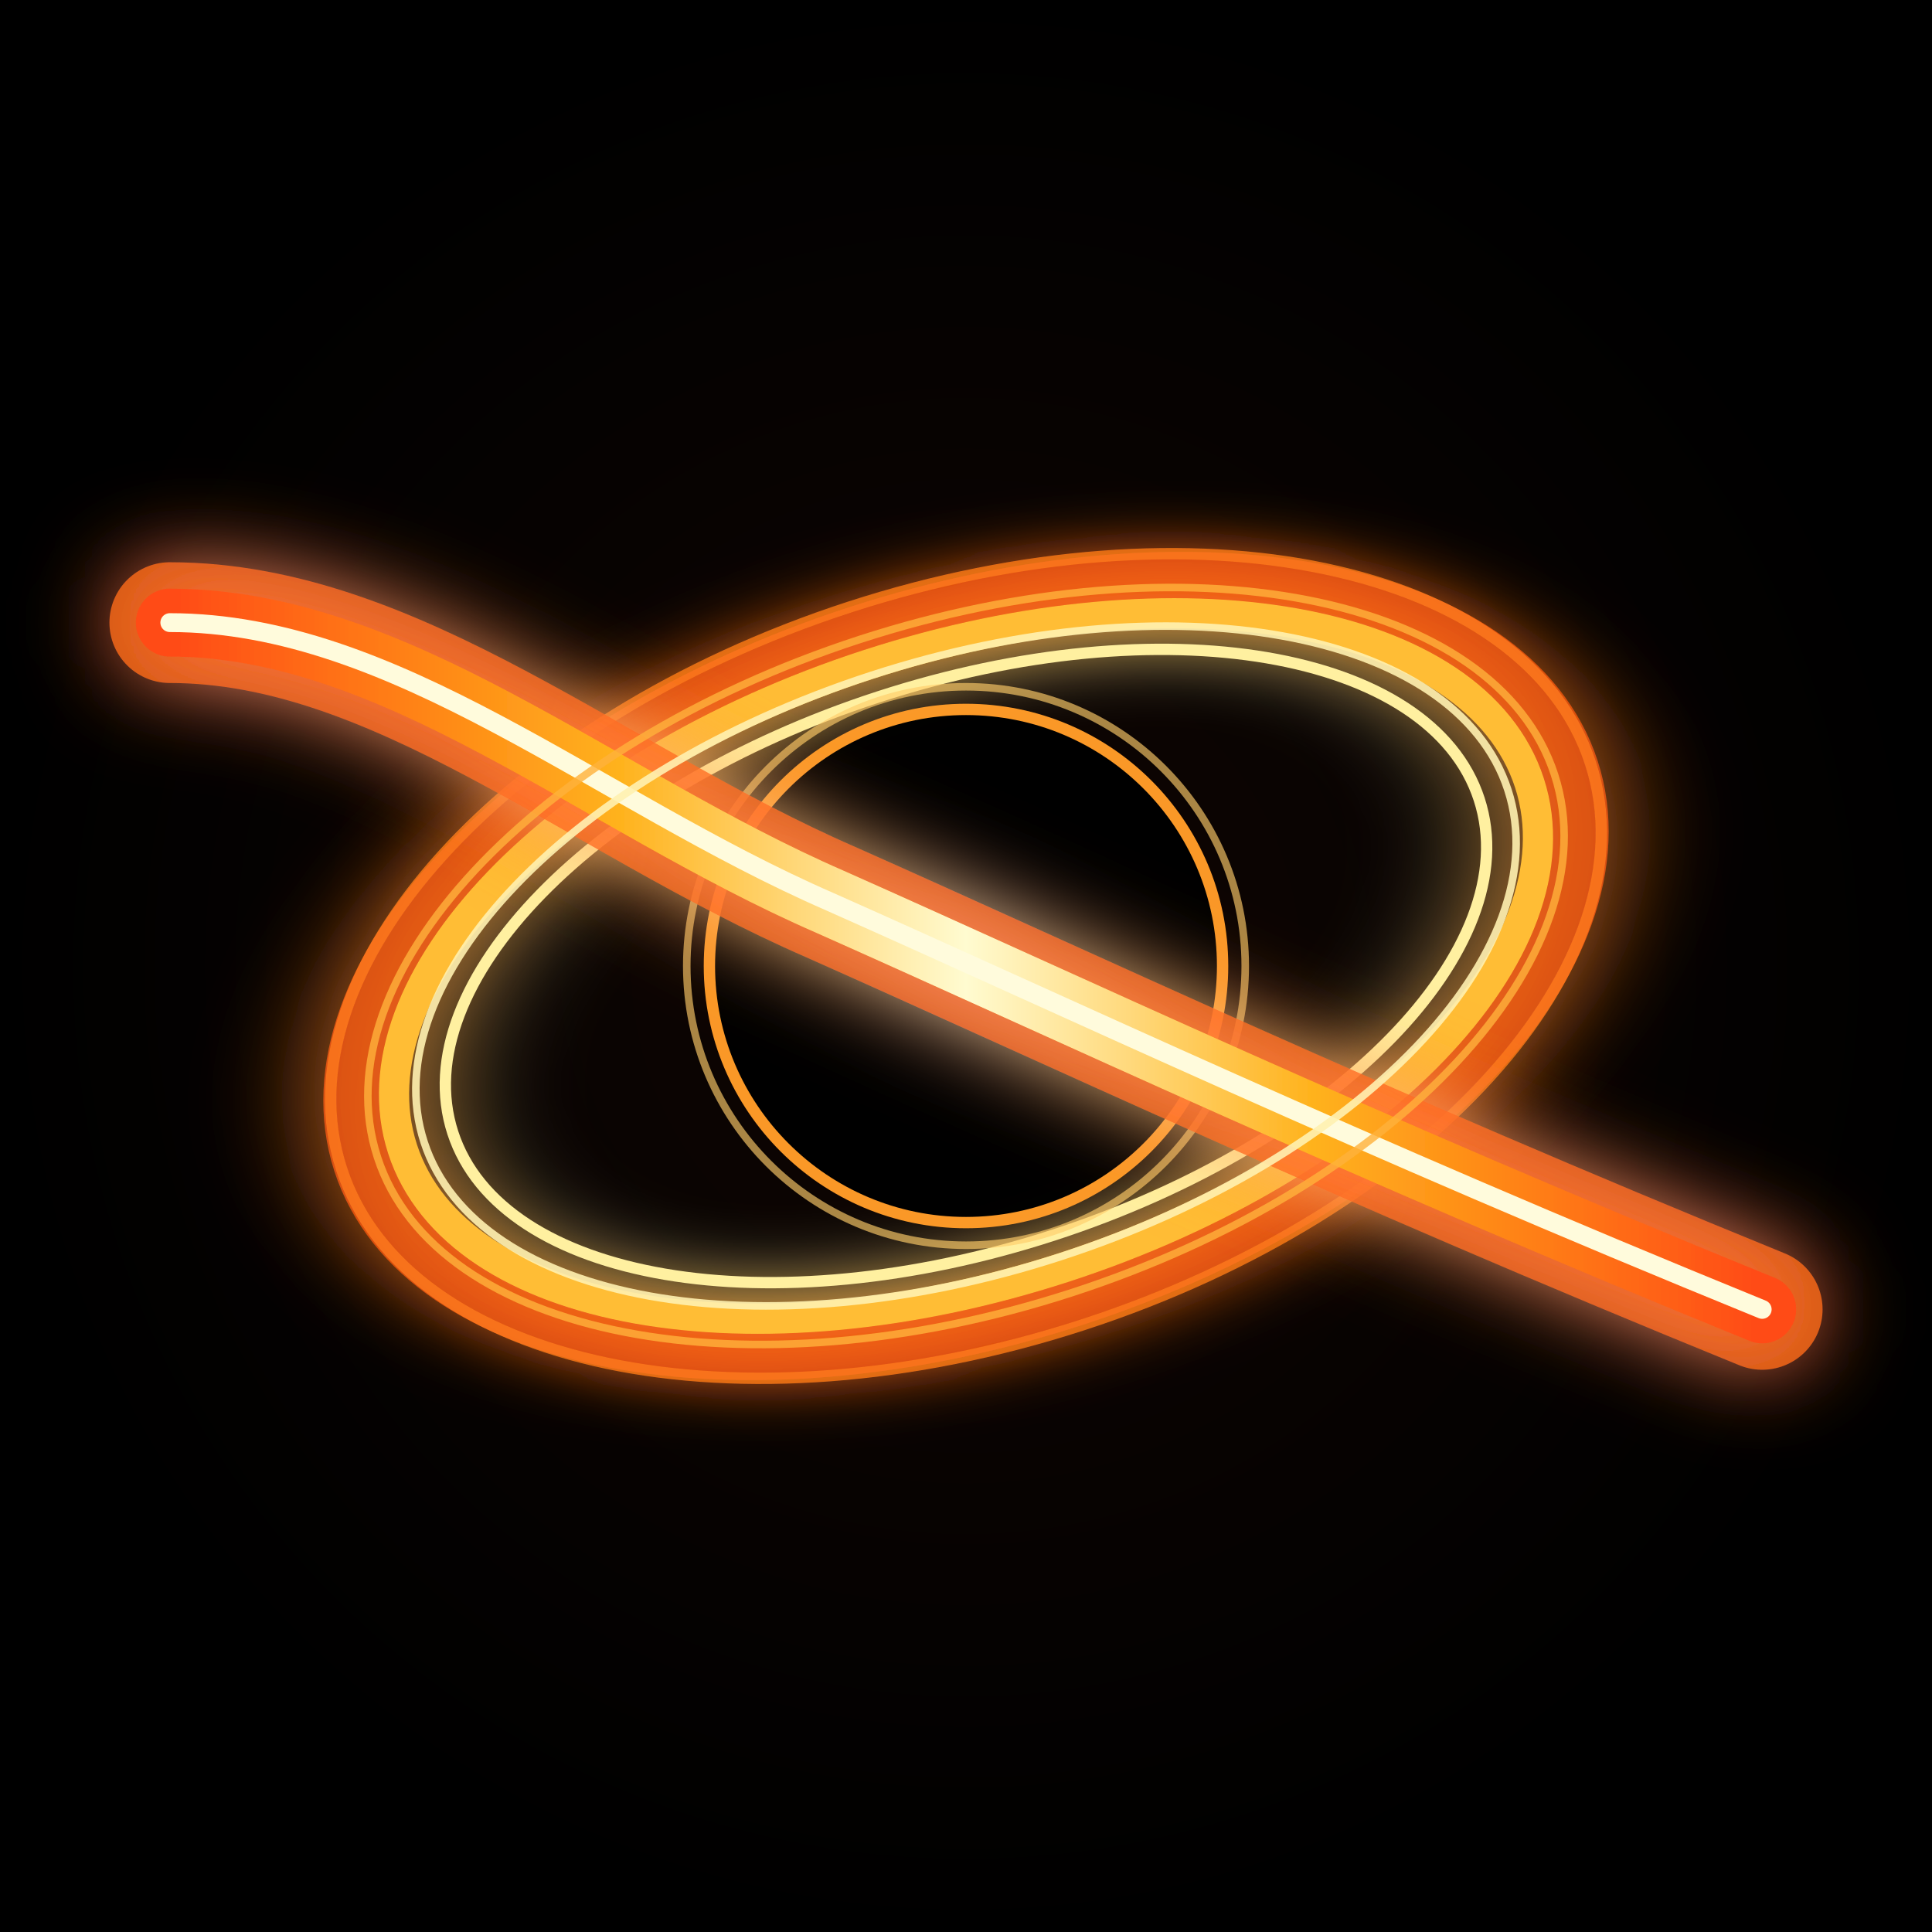
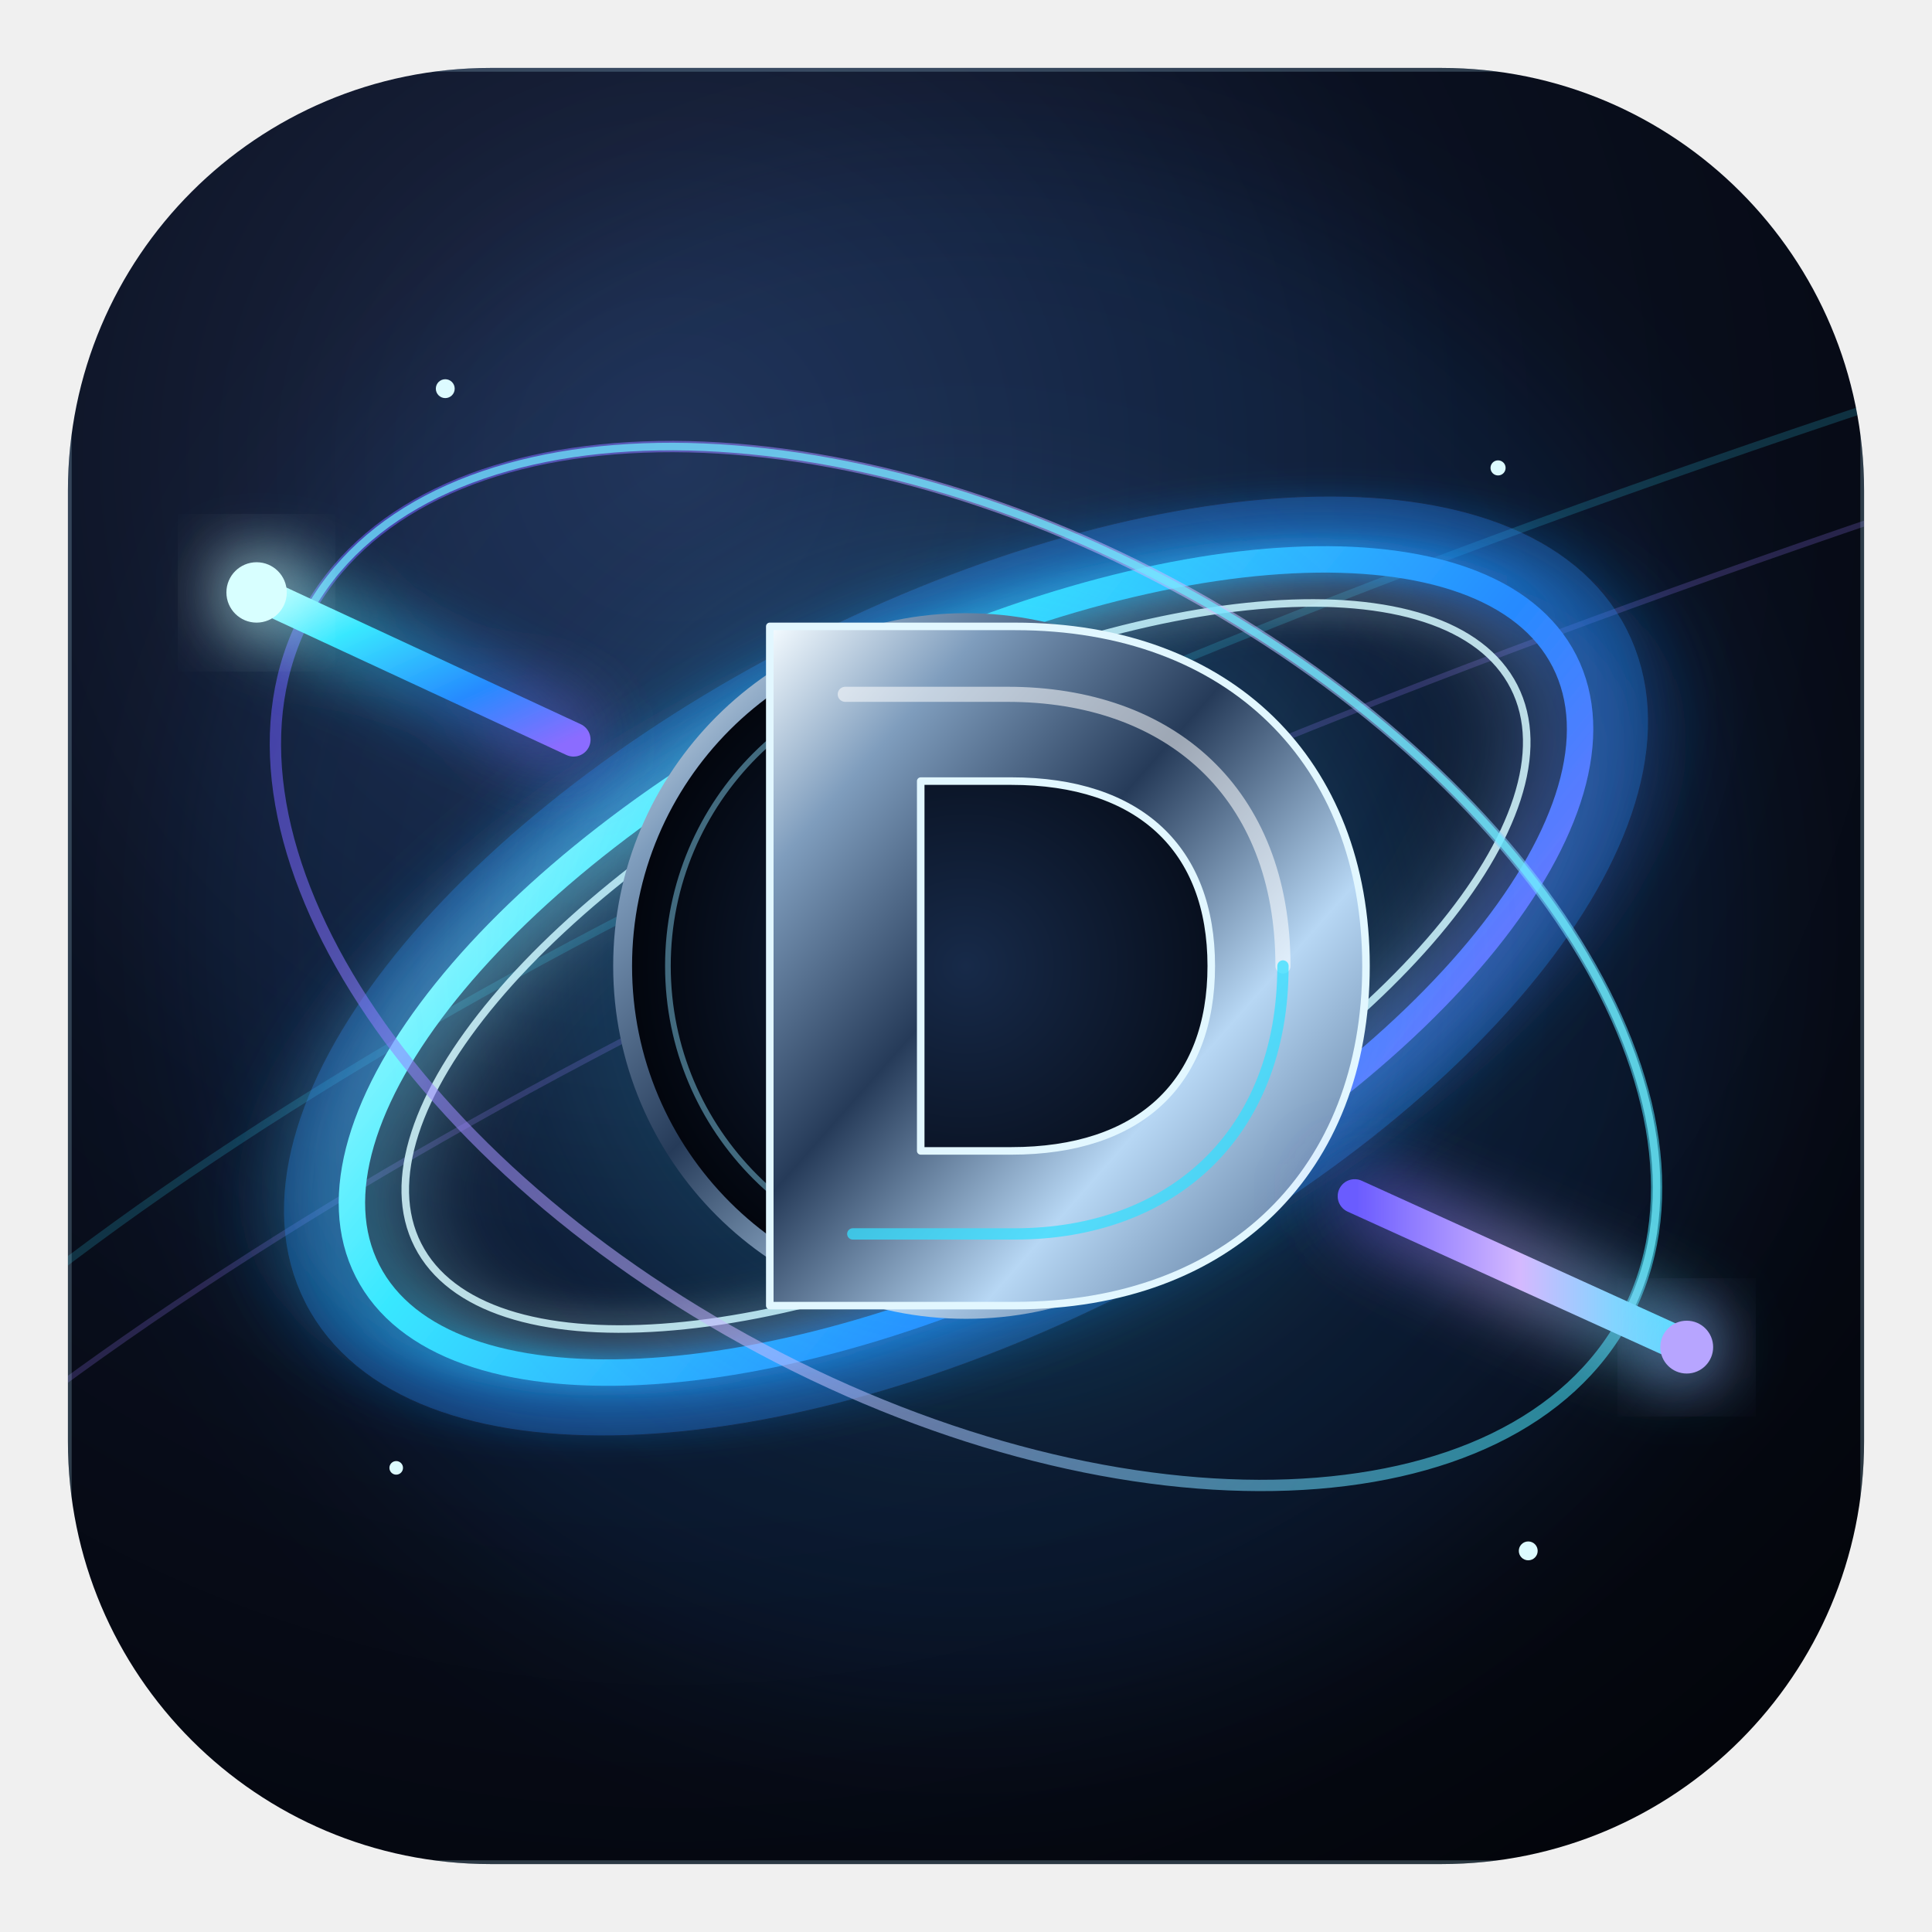
<svg xmlns="http://www.w3.org/2000/svg" width="512" height="512" viewBox="0 0 512 512">
  <defs>
-     <radialGradient id="bg">
-       <stop offset="0" stop-color="#100603" />
-       <stop offset="1" stop-color="#000" />
+     <radialGradient id="bg" cx="35%" cy="24%" r="85%">
+       <stop offset="0" stop-color="#202B49" />
+       <stop offset=".48" stop-color="#0A1020" />
+       <stop offset="1" stop-color="#03050B" />
    </radialGradient>
-     <linearGradient id="fire" x1="0" y1="0" x2="1" y2="0">
-       <stop stop-color="#ff4b12" />
-       <stop offset=".28" stop-color="#ffb21c" />
-       <stop offset=".5" stop-color="#fffbd0" />
-       <stop offset=".72" stop-color="#ffb21c" />
-       <stop offset="1" stop-color="#ff4b12" />
+     <linearGradient id="frame" x1="0" y1="0" x2="1" y2="1">
+       <stop stop-color="#F4FBFF" />
+       <stop offset=".18" stop-color="#7F9DBD" />
+       <stop offset=".42" stop-color="#263B59" />
+       <stop offset=".68" stop-color="#B7D7F4" />
+       <stop offset="1" stop-color="#415D82" />
    </linearGradient>
-     <filter id="glow" x="-50%" y="-50%" width="200%" height="200%">
-       <feGaussianBlur stdDeviation="12" result="b" />
+     <linearGradient id="cyan" x1="0" y1="0" x2="1" y2="1">
+       <stop stop-color="#B9FFFF" />
+       <stop offset=".28" stop-color="#39E8FF" />
+       <stop offset=".68" stop-color="#258BFF" />
+       <stop offset="1" stop-color="#8B6CFF" />
+     </linearGradient>
+     <linearGradient id="violet" x1="0" y1="0" x2="1" y2="0">
+       <stop stop-color="#6A5BFF" />
+       <stop offset=".5" stop-color="#D4B9FF" />
+       <stop offset="1" stop-color="#43E9FF" />
+     </linearGradient>
+     <radialGradient id="core">
+       <stop stop-color="#172A49" />
+       <stop offset=".7" stop-color="#08101F" />
+       <stop offset="1" stop-color="#02050C" />
+     </radialGradient>
+     <filter id="glow" x="-80%" y="-80%" width="260%" height="260%">
+       <feGaussianBlur stdDeviation="10" result="blur" />
      <feMerge>
-         <feMergeNode in="b" />
+         <feMergeNode in="blur" />
        <feMergeNode in="SourceGraphic" />
      </feMerge>
    </filter>
    <filter id="soft" x="-50%" y="-50%" width="200%" height="200%">
-       <feGaussianBlur stdDeviation="4" />
+       <feGaussianBlur stdDeviation="22" />
    </filter>
+     <clipPath id="round">
+       <rect x="18" y="18" width="476" height="476" rx="112" />
+     </clipPath>
  </defs>
-   <rect width="512" height="512" fill="url(#bg)" />
-   <g transform="rotate(-18 256 256)" fill="none" filter="url(#glow)">
-     <ellipse cx="256" cy="256" rx="168" ry="92" stroke="#ff5a16" stroke-width="16" opacity=".75" />
-     <ellipse cx="256" cy="256" rx="157" ry="84" stroke="#ffbd36" stroke-width="8" />
-     <ellipse cx="256" cy="256" rx="143" ry="75" stroke="#fff0a0" stroke-width="3" />
-     <ellipse cx="256" cy="256" rx="174" ry="100" stroke="#ff7b1c" stroke-width="3" opacity=".8" />
-   </g>
-   <circle cx="256" cy="256" r="68" fill="#000" stroke="#ff9b28" stroke-width="3" opacity=".98" />
-   <circle cx="256" cy="256" r="74" fill="none" stroke="#ffcc68" stroke-width="2" opacity=".65" />
-   <g filter="url(#glow)">
-     <path d="M45 165 C105 165 158 212 220 239 C283 267 359 303 467 347" fill="none" stroke="#ff6a18" stroke-width="32" stroke-linecap="round" opacity=".8" />
-     <path d="M45 165 C105 165 158 212 220 239 C283 267 359 303 467 347" fill="none" stroke="url(#fire)" stroke-width="18" stroke-linecap="round" />
-     <path d="M45 165 C105 165 158 212 220 239 C283 267 359 303 467 347" fill="none" stroke="#fffbdc" stroke-width="5" stroke-linecap="round" />
-   </g>
-   <g transform="rotate(-18 256 256)" fill="none">
-     <ellipse cx="256" cy="256" rx="151" ry="81" stroke="#fff1b0" stroke-width="2" opacity=".9" />
-     <ellipse cx="256" cy="256" rx="164" ry="91" stroke="#ffb13b" stroke-width="2" opacity=".8" />
+   <g clip-path="url(#round)">
+     <rect width="512" height="512" fill="url(#bg)" />
+     <circle cx="256" cy="245" r="205" fill="#278EFF" opacity=".10" filter="url(#soft)" />
+     <path d="M-20 365 Q145 220 535 95" fill="none" stroke="#32DFFF" stroke-width="2" opacity=".18" />
+     <path d="M-20 395 Q155 250 535 125" fill="none" stroke="#9B7CFF" stroke-width="1.5" opacity=".22" />
+     <g transform="rotate(-27 256 256)" fill="none" filter="url(#glow)">
+       <ellipse cx="256" cy="256" rx="188" ry="88" stroke="#248CFF" stroke-width="17" opacity=".28" />
+       <ellipse cx="256" cy="256" rx="178" ry="80" stroke="url(#cyan)" stroke-width="7" />
+       <ellipse cx="256" cy="256" rx="163" ry="69" stroke="#D5F9FF" stroke-width="2" opacity=".85" />
+     </g>
+     <g transform="rotate(28 256 256)" fill="none">
+       <ellipse cx="256" cy="256" rx="198" ry="115" stroke="url(#violet)" stroke-width="3" opacity=".55" />
+       <path d="M58 256 A198 115 0 0 1 454 256" stroke="#6DEEFF" stroke-width="2" opacity=".7" />
+     </g>
+     <circle cx="256" cy="256" r="112" fill="#36CFFF" opacity=".14" filter="url(#soft)" />
+     <circle cx="256" cy="256" r="91" fill="url(#core)" stroke="url(#frame)" stroke-width="5" />
+     <circle cx="256" cy="256" r="79" fill="none" stroke="#8BDFFF" stroke-width="1.5" opacity=".45" />
+     <path d="M204 166 H269 C326 166 362 202 362 256 C362 310 326 346 269 346 H204 Z            M244 207 V305 H268 C302 305 321 287 321 256 C321 225 302 207 268 207 Z" fill="url(#frame)" fill-rule="evenodd" stroke="#E2F7FF" stroke-width="2" stroke-linejoin="round" />
+     <path d="M224 184 H267 C310 184 340 210 340 256" fill="none" stroke="#FFFFFF" stroke-width="4" opacity=".55" stroke-linecap="round" />
+     <path d="M226 327 H269 C310 327 340 301 340 256" fill="none" stroke="#36DFFF" stroke-width="3" opacity=".75" stroke-linecap="round" />
+     <path d="M68 157 L152 196" stroke="url(#cyan)" stroke-width="9" stroke-linecap="round" filter="url(#glow)" />
+     <path d="M359 317 L447 357" stroke="url(#violet)" stroke-width="9" stroke-linecap="round" filter="url(#glow)" />
+     <circle cx="68" cy="157" r="8" fill="#D8FFFF" filter="url(#glow)" />
+     <circle cx="447" cy="357" r="7" fill="#B7A5FF" filter="url(#glow)" />
+     <g fill="#DDFBFF">
+       <circle cx="118" cy="103" r="2.5" />
+       <circle cx="397" cy="124" r="2" />
+       <circle cx="405" cy="411" r="2.5" />
+       <circle cx="105" cy="389" r="1.8" />
+     </g>
+     <path d="M18 18 H494 V494 H18 Z" fill="none" stroke="#B4E8FF" stroke-width="2" opacity=".22" />
  </g>
</svg>
